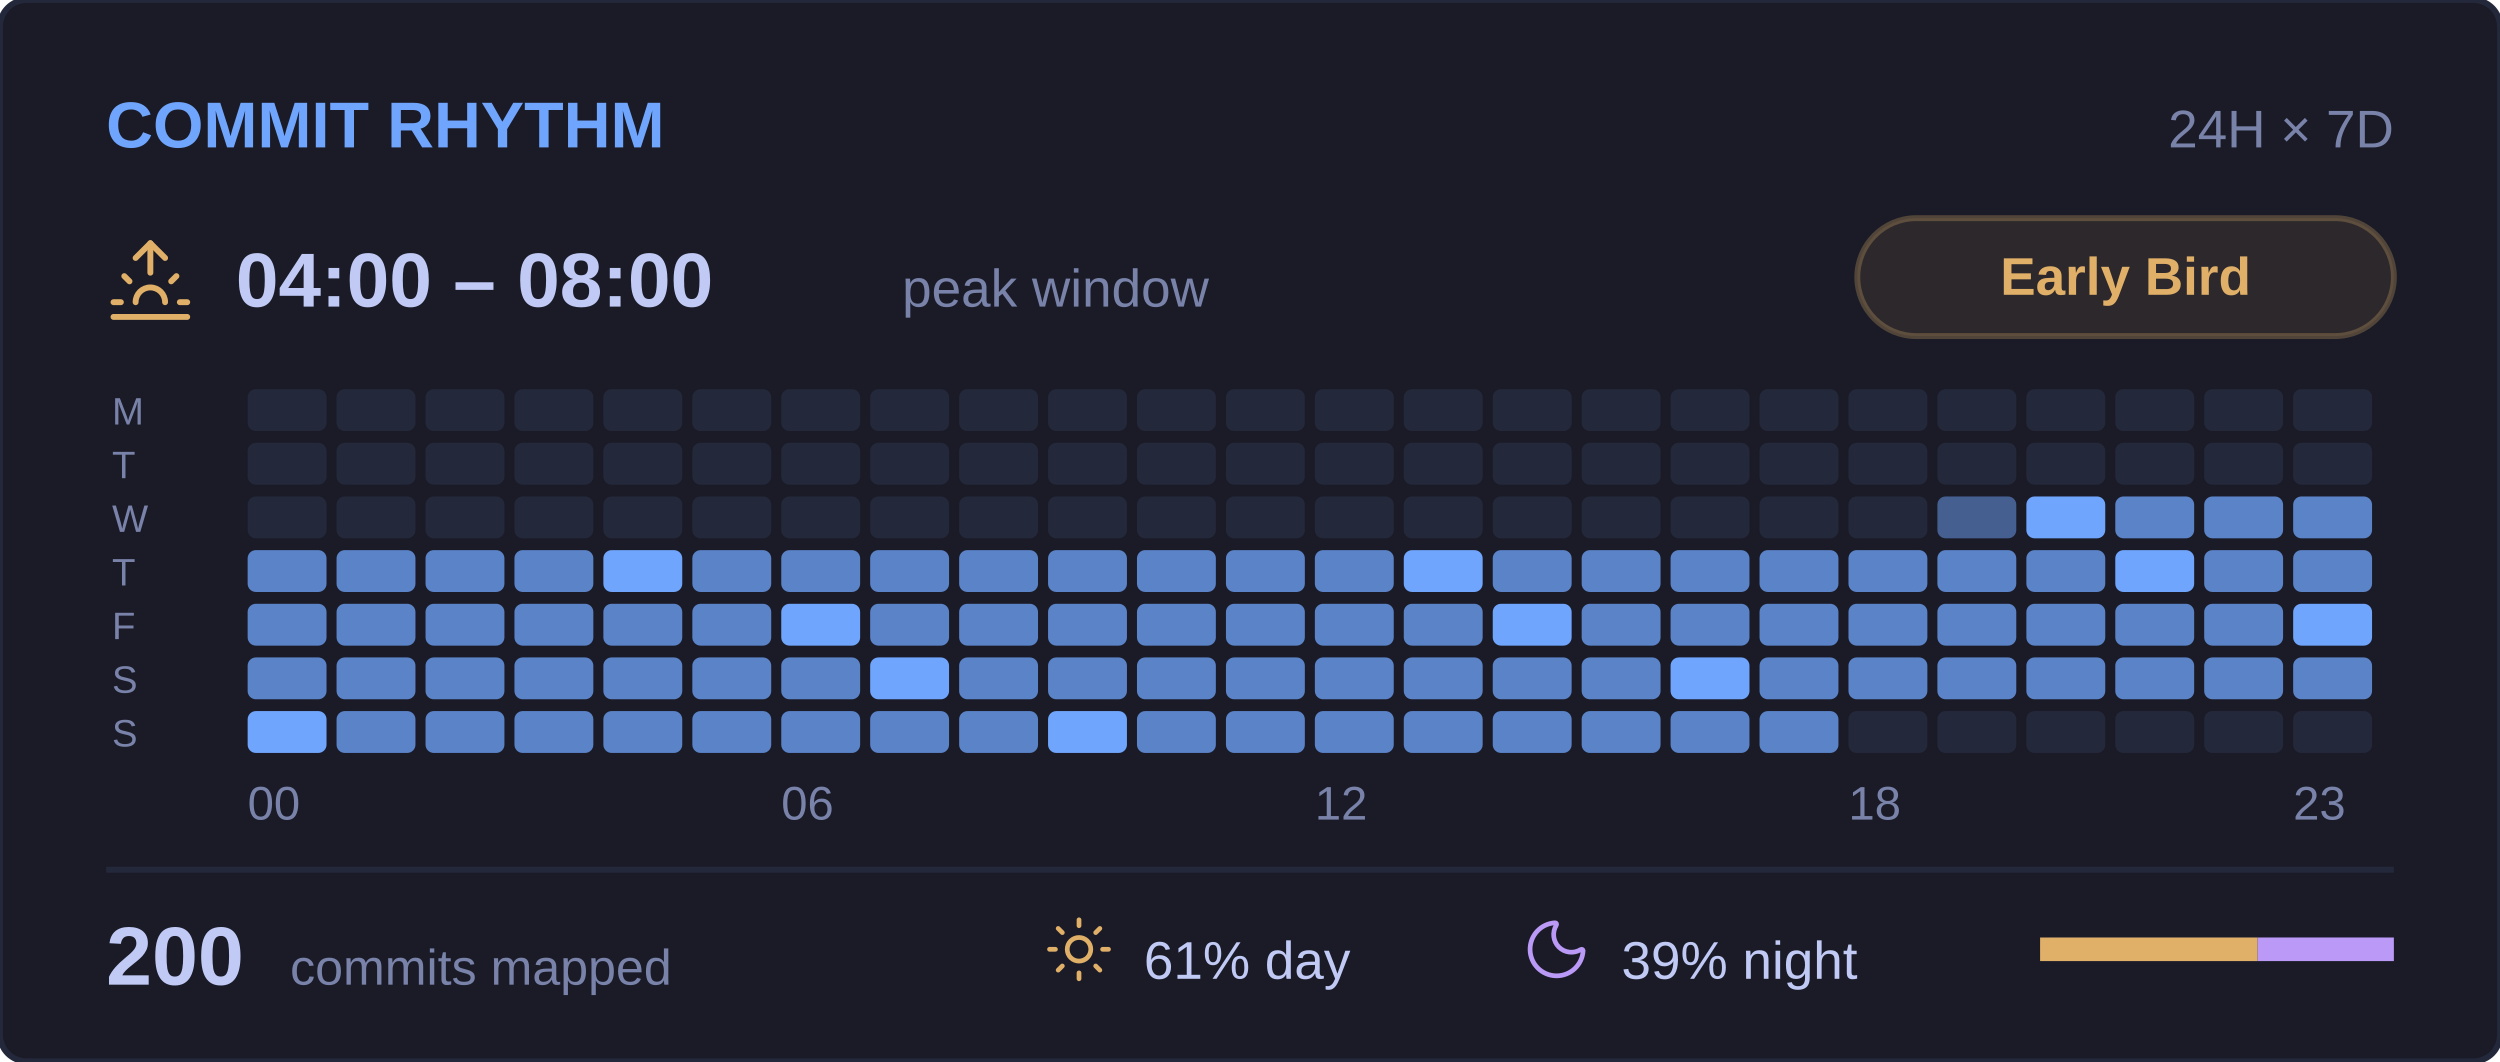
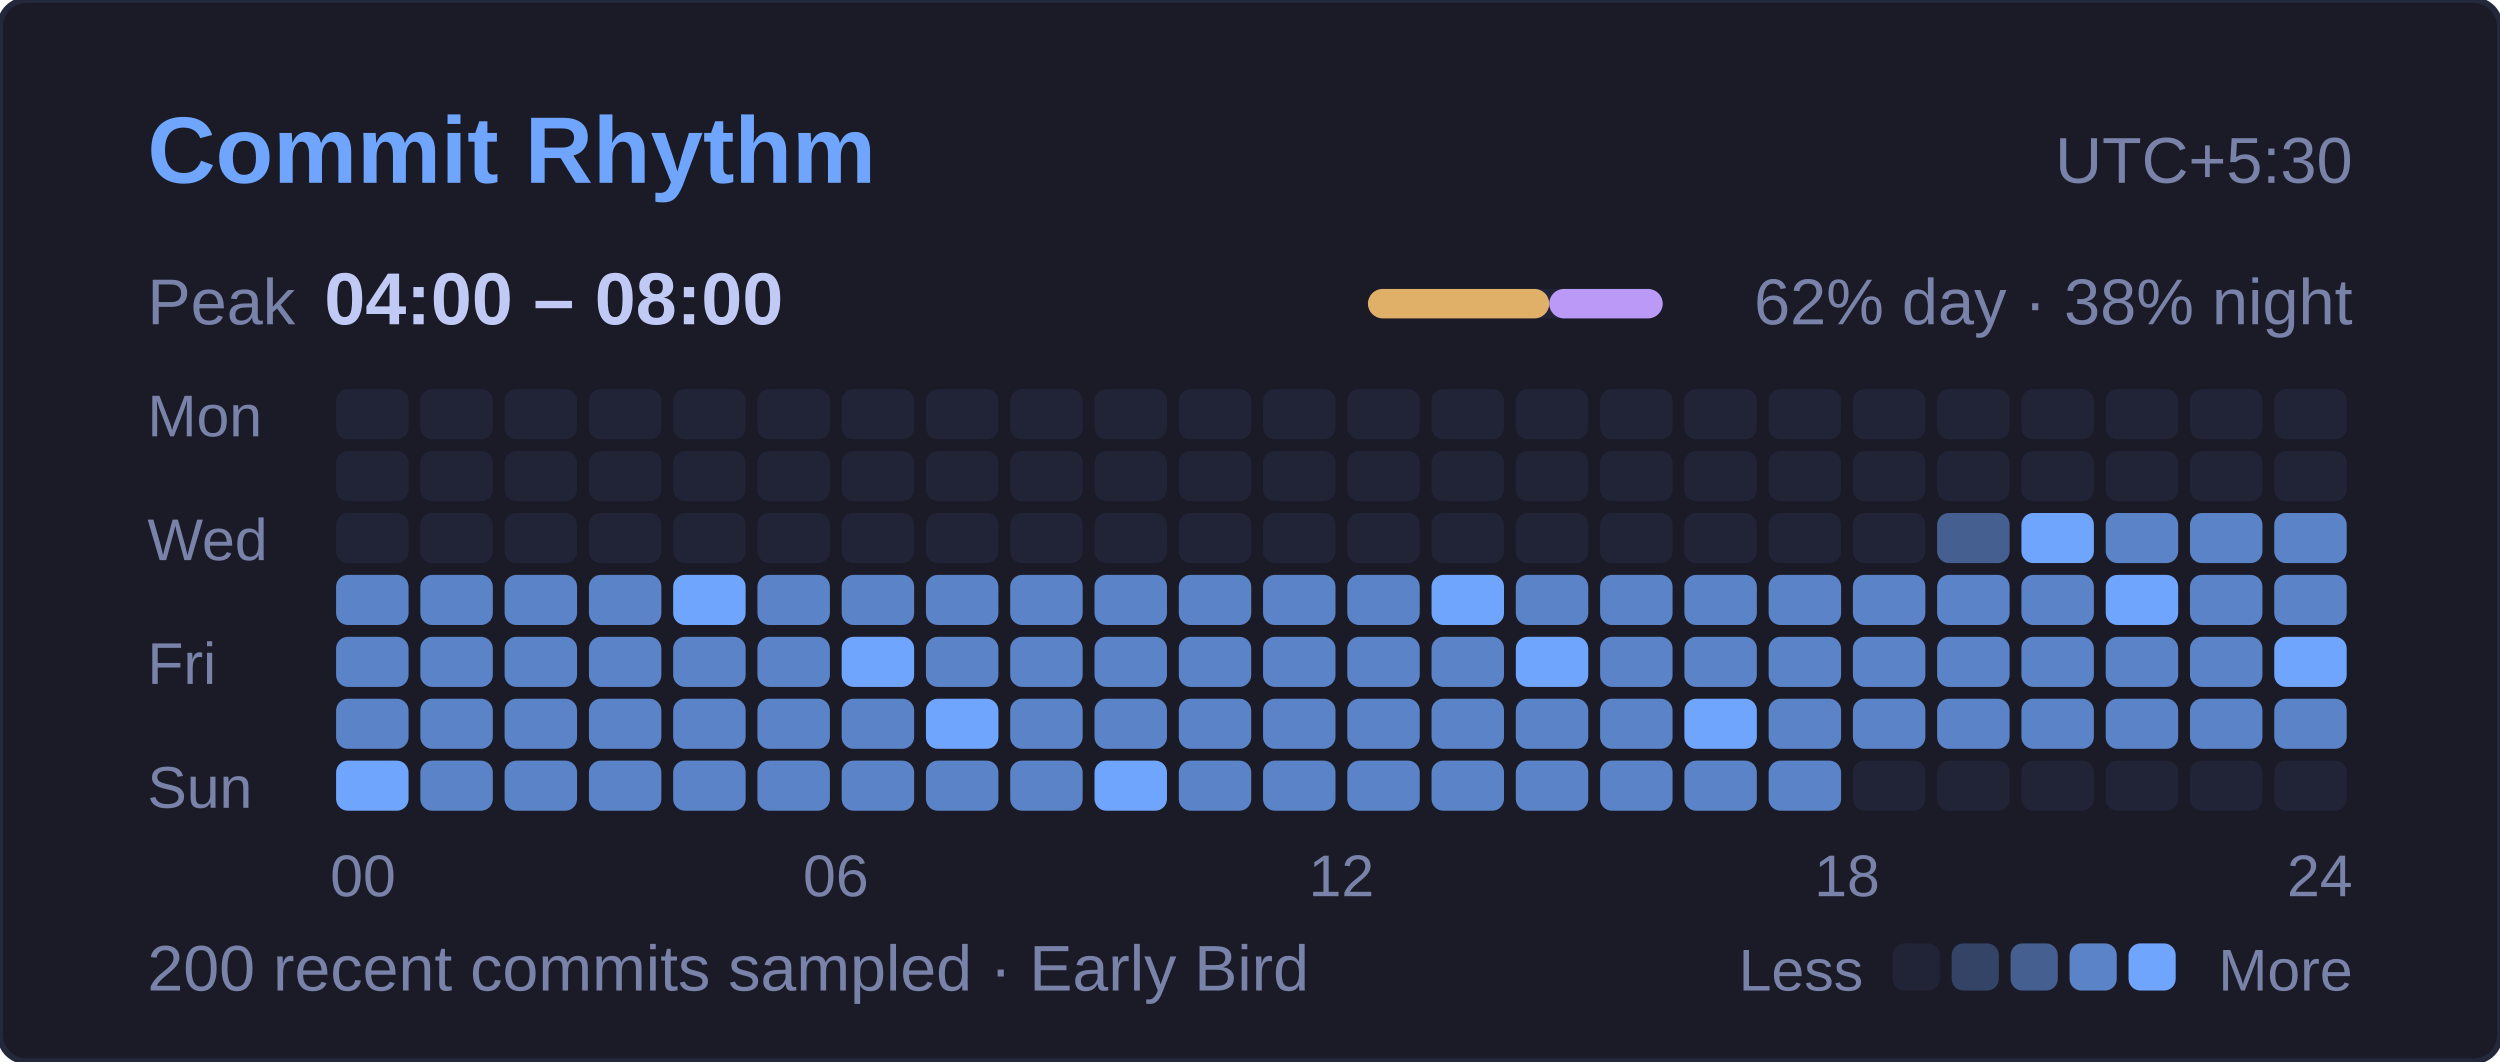
<svg xmlns="http://www.w3.org/2000/svg" viewBox="0 0 424 180" width="424" height="180" role="img">
  <rect width="424" height="180" rx="4.5" fill="#1a1b27" stroke="#24283b" stroke-width="1" />
  <g transform="translate(0 0.000) scale(1)" font-family="-apple-system,BlinkMacSystemFont,'Segoe UI',Arial,sans-serif">
    <g class="card-content">
-       <text x="18.00" y="25.00" font-size="11.00" fill="#70a5fd" font-weight="700" text-anchor="start">COMMIT RHYTHM</text>
-       <text x="406.00" y="25.00" font-size="9.00" fill="#7982a9" font-weight="500" text-anchor="end">24H × 7D</text>
-       <svg x="18.0" y="40.0" width="15.0" height="15.0" viewBox="0 0 24 24" fill="none" stroke="#e0af68" color="#e0af68" stroke-width="1.6" stroke-linecap="round" stroke-linejoin="round">
-         <path d="M12 2v8" />
-         <path d="m4.93 10.93 1.41 1.41" />
-         <path d="M2 18h2" />
-         <path d="M20 18h2" />
-         <path d="m19.07 10.93-1.41 1.41" />
-         <path d="M22 22H2" />
-         <path d="m8 6 4-4 4 4" />
-         <path d="M16 18a4 4 0 0 0-8 0" />
-       </svg>
-       <text x="40.00" y="52.00" font-size="13.00" fill="#c0caf5" font-weight="650" text-anchor="start">04:00 – 08:00</text>
-       <text x="153.00" y="52.00" font-size="9.00" fill="#7982a9" font-weight="500" text-anchor="start">peak window</text>
-       <rect x="315.0" y="37.0" width="91.0" height="20" rx="10" fill="#e0af68" fill-opacity=".09" stroke="#e0af68" stroke-opacity=".28" />
-       <text x="360.50" y="50.00" font-size="9.00" fill="#e0af68" font-weight="600" text-anchor="middle">Early Bird</text>
+       <text x="25.00" y="31.00" font-size="16.00" fill="#70a5fd" font-weight="600" text-anchor="start">Commit Rhythm</text>
+       <text x="399.00" y="31.00" font-size="11.00" fill="#7982a9" font-weight="500" text-anchor="end">UTC+5:30</text>
+       <text x="25.00" y="55.00" font-size="11.00" fill="#7982a9" font-weight="500" text-anchor="start">Peak</text>
+       <text x="55.00" y="55.00" font-size="12.50" fill="#c0caf5" font-weight="600" text-anchor="start">04:00 – 08:00</text>
+       <text x="399.00" y="55.00" font-size="11.00" fill="#7982a9" font-weight="500" text-anchor="end">62% day · 38% night</text>
+       <rect x="232.00" y="49.00" width="50.00" height="5.00" rx="2.5" fill="#212337" fill-opacity="1.000" />
+       <rect x="232.00" y="49.00" width="30.75" height="5.00" rx="2.5" fill="#e0af68" fill-opacity="1.000" />
+       <rect x="262.75" y="49.00" width="19.25" height="5.00" rx="2.5" fill="#bb9af7" fill-opacity="1.000" />
      <g class="rhythm-matrix">
-         <text x="19.00" y="72.00" font-size="6.50" fill="#7982a9" font-weight="500" text-anchor="start">M</text>
-         <rect x="42.00" y="66.00" width="13.38" height="7.10" rx="1.4" fill="#24283b" fill-opacity="1.000" />
-         <rect x="57.08" y="66.00" width="13.38" height="7.10" rx="1.4" fill="#24283b" fill-opacity="1.000" />
-         <rect x="72.17" y="66.00" width="13.38" height="7.10" rx="1.4" fill="#24283b" fill-opacity="1.000" />
-         <rect x="87.25" y="66.00" width="13.38" height="7.10" rx="1.4" fill="#24283b" fill-opacity="1.000" />
-         <rect x="102.33" y="66.00" width="13.38" height="7.10" rx="1.4" fill="#24283b" fill-opacity="1.000" />
-         <rect x="117.42" y="66.00" width="13.38" height="7.10" rx="1.4" fill="#24283b" fill-opacity="1.000" />
-         <rect x="132.50" y="66.00" width="13.38" height="7.10" rx="1.4" fill="#24283b" fill-opacity="1.000" />
-         <rect x="147.58" y="66.00" width="13.38" height="7.10" rx="1.4" fill="#24283b" fill-opacity="1.000" />
-         <rect x="162.67" y="66.00" width="13.38" height="7.10" rx="1.4" fill="#24283b" fill-opacity="1.000" />
-         <rect x="177.75" y="66.00" width="13.38" height="7.10" rx="1.4" fill="#24283b" fill-opacity="1.000" />
-         <rect x="192.83" y="66.00" width="13.38" height="7.10" rx="1.4" fill="#24283b" fill-opacity="1.000" />
-         <rect x="207.92" y="66.00" width="13.38" height="7.10" rx="1.4" fill="#24283b" fill-opacity="1.000" />
-         <rect x="223.00" y="66.00" width="13.38" height="7.10" rx="1.4" fill="#24283b" fill-opacity="1.000" />
-         <rect x="238.08" y="66.00" width="13.38" height="7.10" rx="1.4" fill="#24283b" fill-opacity="1.000" />
-         <rect x="253.17" y="66.00" width="13.38" height="7.10" rx="1.4" fill="#24283b" fill-opacity="1.000" />
-         <rect x="268.25" y="66.00" width="13.38" height="7.10" rx="1.4" fill="#24283b" fill-opacity="1.000" />
-         <rect x="283.33" y="66.00" width="13.38" height="7.10" rx="1.4" fill="#24283b" fill-opacity="1.000" />
-         <rect x="298.42" y="66.00" width="13.38" height="7.10" rx="1.4" fill="#24283b" fill-opacity="1.000" />
-         <rect x="313.50" y="66.00" width="13.38" height="7.10" rx="1.4" fill="#24283b" fill-opacity="1.000" />
-         <rect x="328.58" y="66.00" width="13.38" height="7.10" rx="1.4" fill="#24283b" fill-opacity="1.000" />
-         <rect x="343.67" y="66.00" width="13.38" height="7.10" rx="1.4" fill="#24283b" fill-opacity="1.000" />
-         <rect x="358.75" y="66.00" width="13.38" height="7.10" rx="1.4" fill="#24283b" fill-opacity="1.000" />
-         <rect x="373.83" y="66.00" width="13.38" height="7.10" rx="1.4" fill="#24283b" fill-opacity="1.000" />
-         <rect x="388.92" y="66.00" width="13.38" height="7.10" rx="1.4" fill="#24283b" fill-opacity="1.000" />
-         <text x="19.00" y="81.10" font-size="6.50" fill="#7982a9" font-weight="500" text-anchor="start">T</text>
-         <rect x="42.00" y="75.10" width="13.38" height="7.10" rx="1.4" fill="#24283b" fill-opacity="1.000" />
-         <rect x="57.08" y="75.10" width="13.38" height="7.10" rx="1.4" fill="#24283b" fill-opacity="1.000" />
-         <rect x="72.17" y="75.10" width="13.38" height="7.10" rx="1.4" fill="#24283b" fill-opacity="1.000" />
-         <rect x="87.25" y="75.10" width="13.38" height="7.10" rx="1.4" fill="#24283b" fill-opacity="1.000" />
-         <rect x="102.33" y="75.10" width="13.38" height="7.10" rx="1.4" fill="#24283b" fill-opacity="1.000" />
-         <rect x="117.42" y="75.10" width="13.38" height="7.10" rx="1.4" fill="#24283b" fill-opacity="1.000" />
-         <rect x="132.50" y="75.10" width="13.38" height="7.10" rx="1.4" fill="#24283b" fill-opacity="1.000" />
-         <rect x="147.58" y="75.10" width="13.38" height="7.10" rx="1.4" fill="#24283b" fill-opacity="1.000" />
-         <rect x="162.67" y="75.10" width="13.38" height="7.10" rx="1.4" fill="#24283b" fill-opacity="1.000" />
-         <rect x="177.75" y="75.10" width="13.38" height="7.10" rx="1.4" fill="#24283b" fill-opacity="1.000" />
-         <rect x="192.83" y="75.10" width="13.38" height="7.10" rx="1.4" fill="#24283b" fill-opacity="1.000" />
-         <rect x="207.92" y="75.10" width="13.38" height="7.10" rx="1.4" fill="#24283b" fill-opacity="1.000" />
-         <rect x="223.00" y="75.10" width="13.38" height="7.10" rx="1.4" fill="#24283b" fill-opacity="1.000" />
-         <rect x="238.08" y="75.10" width="13.38" height="7.10" rx="1.4" fill="#24283b" fill-opacity="1.000" />
-         <rect x="253.17" y="75.10" width="13.38" height="7.10" rx="1.4" fill="#24283b" fill-opacity="1.000" />
-         <rect x="268.25" y="75.10" width="13.38" height="7.10" rx="1.4" fill="#24283b" fill-opacity="1.000" />
-         <rect x="283.33" y="75.10" width="13.38" height="7.10" rx="1.4" fill="#24283b" fill-opacity="1.000" />
-         <rect x="298.42" y="75.10" width="13.38" height="7.10" rx="1.4" fill="#24283b" fill-opacity="1.000" />
-         <rect x="313.50" y="75.10" width="13.38" height="7.10" rx="1.4" fill="#24283b" fill-opacity="1.000" />
-         <rect x="328.58" y="75.10" width="13.38" height="7.10" rx="1.4" fill="#24283b" fill-opacity="1.000" />
-         <rect x="343.67" y="75.10" width="13.38" height="7.10" rx="1.4" fill="#24283b" fill-opacity="1.000" />
-         <rect x="358.75" y="75.10" width="13.38" height="7.10" rx="1.4" fill="#24283b" fill-opacity="1.000" />
-         <rect x="373.83" y="75.10" width="13.38" height="7.10" rx="1.4" fill="#24283b" fill-opacity="1.000" />
-         <rect x="388.92" y="75.10" width="13.38" height="7.10" rx="1.4" fill="#24283b" fill-opacity="1.000" />
-         <text x="19.00" y="90.20" font-size="6.50" fill="#7982a9" font-weight="500" text-anchor="start">W</text>
-         <rect x="42.00" y="84.20" width="13.38" height="7.10" rx="1.4" fill="#24283b" fill-opacity="1.000" />
-         <rect x="57.08" y="84.20" width="13.38" height="7.10" rx="1.4" fill="#24283b" fill-opacity="1.000" />
-         <rect x="72.17" y="84.20" width="13.38" height="7.10" rx="1.4" fill="#24283b" fill-opacity="1.000" />
-         <rect x="87.25" y="84.20" width="13.38" height="7.10" rx="1.4" fill="#24283b" fill-opacity="1.000" />
-         <rect x="102.33" y="84.20" width="13.38" height="7.10" rx="1.4" fill="#24283b" fill-opacity="1.000" />
-         <rect x="117.42" y="84.20" width="13.38" height="7.10" rx="1.4" fill="#24283b" fill-opacity="1.000" />
-         <rect x="132.50" y="84.20" width="13.38" height="7.10" rx="1.4" fill="#24283b" fill-opacity="1.000" />
-         <rect x="147.58" y="84.20" width="13.38" height="7.10" rx="1.4" fill="#24283b" fill-opacity="1.000" />
-         <rect x="162.67" y="84.20" width="13.38" height="7.10" rx="1.4" fill="#24283b" fill-opacity="1.000" />
-         <rect x="177.75" y="84.20" width="13.38" height="7.10" rx="1.4" fill="#24283b" fill-opacity="1.000" />
-         <rect x="192.83" y="84.20" width="13.38" height="7.10" rx="1.4" fill="#24283b" fill-opacity="1.000" />
-         <rect x="207.92" y="84.20" width="13.38" height="7.10" rx="1.4" fill="#24283b" fill-opacity="1.000" />
-         <rect x="223.00" y="84.20" width="13.38" height="7.10" rx="1.4" fill="#24283b" fill-opacity="1.000" />
-         <rect x="238.08" y="84.20" width="13.38" height="7.10" rx="1.4" fill="#24283b" fill-opacity="1.000" />
-         <rect x="253.17" y="84.20" width="13.38" height="7.10" rx="1.4" fill="#24283b" fill-opacity="1.000" />
-         <rect x="268.25" y="84.20" width="13.38" height="7.10" rx="1.4" fill="#24283b" fill-opacity="1.000" />
-         <rect x="283.33" y="84.20" width="13.38" height="7.10" rx="1.4" fill="#24283b" fill-opacity="1.000" />
-         <rect x="298.42" y="84.20" width="13.38" height="7.10" rx="1.4" fill="#24283b" fill-opacity="1.000" />
-         <rect x="313.50" y="84.20" width="13.38" height="7.10" rx="1.4" fill="#24283b" fill-opacity="1.000" />
-         <rect x="328.58" y="84.20" width="13.38" height="7.10" rx="1.4" fill="#70a5fd" fill-opacity="0.500" />
-         <rect x="343.67" y="84.20" width="13.38" height="7.10" rx="1.4" fill="#70a5fd" fill-opacity="1.000" />
-         <rect x="358.75" y="84.20" width="13.38" height="7.10" rx="1.4" fill="#70a5fd" fill-opacity="0.750" />
-         <rect x="373.83" y="84.20" width="13.38" height="7.10" rx="1.4" fill="#70a5fd" fill-opacity="0.750" />
-         <rect x="388.92" y="84.20" width="13.38" height="7.10" rx="1.4" fill="#70a5fd" fill-opacity="0.750" />
-         <text x="19.00" y="99.30" font-size="6.50" fill="#7982a9" font-weight="500" text-anchor="start">T</text>
-         <rect x="42.00" y="93.30" width="13.38" height="7.10" rx="1.4" fill="#70a5fd" fill-opacity="0.750" />
-         <rect x="57.08" y="93.30" width="13.38" height="7.10" rx="1.4" fill="#70a5fd" fill-opacity="0.750" />
-         <rect x="72.17" y="93.30" width="13.38" height="7.10" rx="1.4" fill="#70a5fd" fill-opacity="0.750" />
-         <rect x="87.25" y="93.30" width="13.38" height="7.10" rx="1.4" fill="#70a5fd" fill-opacity="0.750" />
-         <rect x="102.33" y="93.30" width="13.38" height="7.10" rx="1.4" fill="#70a5fd" fill-opacity="1.000" />
-         <rect x="117.42" y="93.30" width="13.38" height="7.10" rx="1.4" fill="#70a5fd" fill-opacity="0.750" />
-         <rect x="132.50" y="93.30" width="13.38" height="7.10" rx="1.4" fill="#70a5fd" fill-opacity="0.750" />
-         <rect x="147.58" y="93.30" width="13.38" height="7.10" rx="1.4" fill="#70a5fd" fill-opacity="0.750" />
-         <rect x="162.67" y="93.30" width="13.38" height="7.10" rx="1.4" fill="#70a5fd" fill-opacity="0.750" />
-         <rect x="177.75" y="93.30" width="13.38" height="7.10" rx="1.4" fill="#70a5fd" fill-opacity="0.750" />
-         <rect x="192.83" y="93.30" width="13.38" height="7.10" rx="1.4" fill="#70a5fd" fill-opacity="0.750" />
-         <rect x="207.92" y="93.30" width="13.38" height="7.10" rx="1.4" fill="#70a5fd" fill-opacity="0.750" />
-         <rect x="223.00" y="93.30" width="13.38" height="7.10" rx="1.4" fill="#70a5fd" fill-opacity="0.750" />
-         <rect x="238.08" y="93.30" width="13.38" height="7.10" rx="1.4" fill="#70a5fd" fill-opacity="1.000" />
-         <rect x="253.17" y="93.30" width="13.38" height="7.10" rx="1.4" fill="#70a5fd" fill-opacity="0.750" />
-         <rect x="268.25" y="93.30" width="13.38" height="7.10" rx="1.4" fill="#70a5fd" fill-opacity="0.750" />
-         <rect x="283.33" y="93.30" width="13.38" height="7.10" rx="1.4" fill="#70a5fd" fill-opacity="0.750" />
-         <rect x="298.42" y="93.30" width="13.38" height="7.10" rx="1.4" fill="#70a5fd" fill-opacity="0.750" />
-         <rect x="313.50" y="93.30" width="13.38" height="7.10" rx="1.4" fill="#70a5fd" fill-opacity="0.750" />
-         <rect x="328.58" y="93.30" width="13.38" height="7.10" rx="1.4" fill="#70a5fd" fill-opacity="0.750" />
-         <rect x="343.67" y="93.30" width="13.38" height="7.10" rx="1.4" fill="#70a5fd" fill-opacity="0.750" />
-         <rect x="358.75" y="93.30" width="13.38" height="7.10" rx="1.4" fill="#70a5fd" fill-opacity="1.000" />
-         <rect x="373.83" y="93.30" width="13.38" height="7.10" rx="1.4" fill="#70a5fd" fill-opacity="0.750" />
-         <rect x="388.92" y="93.30" width="13.38" height="7.10" rx="1.4" fill="#70a5fd" fill-opacity="0.750" />
-         <text x="19.00" y="108.40" font-size="6.50" fill="#7982a9" font-weight="500" text-anchor="start">F</text>
-         <rect x="42.00" y="102.40" width="13.38" height="7.10" rx="1.4" fill="#70a5fd" fill-opacity="0.750" />
-         <rect x="57.08" y="102.40" width="13.38" height="7.10" rx="1.4" fill="#70a5fd" fill-opacity="0.750" />
-         <rect x="72.17" y="102.40" width="13.38" height="7.10" rx="1.4" fill="#70a5fd" fill-opacity="0.750" />
-         <rect x="87.25" y="102.40" width="13.38" height="7.10" rx="1.4" fill="#70a5fd" fill-opacity="0.750" />
-         <rect x="102.33" y="102.40" width="13.38" height="7.10" rx="1.4" fill="#70a5fd" fill-opacity="0.750" />
-         <rect x="117.42" y="102.40" width="13.38" height="7.10" rx="1.4" fill="#70a5fd" fill-opacity="0.750" />
-         <rect x="132.50" y="102.40" width="13.38" height="7.10" rx="1.4" fill="#70a5fd" fill-opacity="1.000" />
-         <rect x="147.58" y="102.40" width="13.38" height="7.10" rx="1.4" fill="#70a5fd" fill-opacity="0.750" />
-         <rect x="162.67" y="102.40" width="13.38" height="7.10" rx="1.4" fill="#70a5fd" fill-opacity="0.750" />
-         <rect x="177.75" y="102.40" width="13.38" height="7.10" rx="1.4" fill="#70a5fd" fill-opacity="0.750" />
-         <rect x="192.83" y="102.40" width="13.38" height="7.10" rx="1.4" fill="#70a5fd" fill-opacity="0.750" />
-         <rect x="207.92" y="102.40" width="13.38" height="7.10" rx="1.4" fill="#70a5fd" fill-opacity="0.750" />
-         <rect x="223.00" y="102.40" width="13.38" height="7.10" rx="1.4" fill="#70a5fd" fill-opacity="0.750" />
-         <rect x="238.08" y="102.40" width="13.38" height="7.10" rx="1.4" fill="#70a5fd" fill-opacity="0.750" />
-         <rect x="253.17" y="102.40" width="13.38" height="7.10" rx="1.4" fill="#70a5fd" fill-opacity="1.000" />
-         <rect x="268.25" y="102.40" width="13.38" height="7.10" rx="1.4" fill="#70a5fd" fill-opacity="0.750" />
-         <rect x="283.33" y="102.40" width="13.38" height="7.10" rx="1.4" fill="#70a5fd" fill-opacity="0.750" />
-         <rect x="298.42" y="102.40" width="13.38" height="7.10" rx="1.4" fill="#70a5fd" fill-opacity="0.750" />
-         <rect x="313.50" y="102.40" width="13.38" height="7.10" rx="1.4" fill="#70a5fd" fill-opacity="0.750" />
-         <rect x="328.58" y="102.40" width="13.38" height="7.10" rx="1.4" fill="#70a5fd" fill-opacity="0.750" />
-         <rect x="343.67" y="102.40" width="13.38" height="7.10" rx="1.4" fill="#70a5fd" fill-opacity="0.750" />
-         <rect x="358.75" y="102.40" width="13.38" height="7.10" rx="1.4" fill="#70a5fd" fill-opacity="0.750" />
-         <rect x="373.83" y="102.40" width="13.38" height="7.10" rx="1.4" fill="#70a5fd" fill-opacity="0.750" />
-         <rect x="388.92" y="102.40" width="13.38" height="7.10" rx="1.4" fill="#70a5fd" fill-opacity="1.000" />
-         <text x="19.00" y="117.50" font-size="6.50" fill="#7982a9" font-weight="500" text-anchor="start">S</text>
-         <rect x="42.00" y="111.50" width="13.38" height="7.10" rx="1.4" fill="#70a5fd" fill-opacity="0.750" />
-         <rect x="57.08" y="111.50" width="13.38" height="7.10" rx="1.4" fill="#70a5fd" fill-opacity="0.750" />
-         <rect x="72.17" y="111.50" width="13.38" height="7.10" rx="1.4" fill="#70a5fd" fill-opacity="0.750" />
-         <rect x="87.25" y="111.50" width="13.38" height="7.10" rx="1.4" fill="#70a5fd" fill-opacity="0.750" />
-         <rect x="102.33" y="111.50" width="13.38" height="7.10" rx="1.4" fill="#70a5fd" fill-opacity="0.750" />
-         <rect x="117.42" y="111.50" width="13.38" height="7.10" rx="1.4" fill="#70a5fd" fill-opacity="0.750" />
-         <rect x="132.50" y="111.50" width="13.38" height="7.10" rx="1.4" fill="#70a5fd" fill-opacity="0.750" />
-         <rect x="147.58" y="111.50" width="13.38" height="7.10" rx="1.4" fill="#70a5fd" fill-opacity="1.000" />
-         <rect x="162.67" y="111.50" width="13.38" height="7.10" rx="1.4" fill="#70a5fd" fill-opacity="0.750" />
-         <rect x="177.75" y="111.50" width="13.38" height="7.10" rx="1.4" fill="#70a5fd" fill-opacity="0.750" />
-         <rect x="192.83" y="111.50" width="13.38" height="7.10" rx="1.4" fill="#70a5fd" fill-opacity="0.750" />
-         <rect x="207.92" y="111.50" width="13.38" height="7.10" rx="1.4" fill="#70a5fd" fill-opacity="0.750" />
-         <rect x="223.00" y="111.50" width="13.38" height="7.10" rx="1.4" fill="#70a5fd" fill-opacity="0.750" />
-         <rect x="238.08" y="111.50" width="13.38" height="7.10" rx="1.4" fill="#70a5fd" fill-opacity="0.750" />
-         <rect x="253.17" y="111.50" width="13.38" height="7.10" rx="1.4" fill="#70a5fd" fill-opacity="0.750" />
-         <rect x="268.25" y="111.50" width="13.38" height="7.10" rx="1.4" fill="#70a5fd" fill-opacity="0.750" />
-         <rect x="283.33" y="111.50" width="13.38" height="7.10" rx="1.4" fill="#70a5fd" fill-opacity="1.000" />
-         <rect x="298.42" y="111.50" width="13.38" height="7.10" rx="1.4" fill="#70a5fd" fill-opacity="0.750" />
-         <rect x="313.50" y="111.50" width="13.38" height="7.10" rx="1.4" fill="#70a5fd" fill-opacity="0.750" />
-         <rect x="328.58" y="111.50" width="13.38" height="7.10" rx="1.4" fill="#70a5fd" fill-opacity="0.750" />
-         <rect x="343.67" y="111.50" width="13.38" height="7.10" rx="1.4" fill="#70a5fd" fill-opacity="0.750" />
-         <rect x="358.75" y="111.50" width="13.38" height="7.10" rx="1.4" fill="#70a5fd" fill-opacity="0.750" />
-         <rect x="373.83" y="111.50" width="13.38" height="7.10" rx="1.4" fill="#70a5fd" fill-opacity="0.750" />
-         <rect x="388.92" y="111.50" width="13.38" height="7.10" rx="1.4" fill="#70a5fd" fill-opacity="0.750" />
-         <text x="19.00" y="126.60" font-size="6.50" fill="#7982a9" font-weight="500" text-anchor="start">S</text>
-         <rect x="42.00" y="120.60" width="13.38" height="7.10" rx="1.4" fill="#70a5fd" fill-opacity="1.000" />
-         <rect x="57.08" y="120.60" width="13.38" height="7.10" rx="1.4" fill="#70a5fd" fill-opacity="0.750" />
-         <rect x="72.17" y="120.60" width="13.38" height="7.10" rx="1.4" fill="#70a5fd" fill-opacity="0.750" />
-         <rect x="87.25" y="120.60" width="13.38" height="7.10" rx="1.4" fill="#70a5fd" fill-opacity="0.750" />
-         <rect x="102.33" y="120.60" width="13.38" height="7.10" rx="1.4" fill="#70a5fd" fill-opacity="0.750" />
-         <rect x="117.42" y="120.60" width="13.38" height="7.10" rx="1.4" fill="#70a5fd" fill-opacity="0.750" />
-         <rect x="132.50" y="120.60" width="13.38" height="7.10" rx="1.4" fill="#70a5fd" fill-opacity="0.750" />
-         <rect x="147.58" y="120.60" width="13.38" height="7.10" rx="1.4" fill="#70a5fd" fill-opacity="0.750" />
-         <rect x="162.67" y="120.60" width="13.38" height="7.10" rx="1.4" fill="#70a5fd" fill-opacity="0.750" />
-         <rect x="177.75" y="120.60" width="13.38" height="7.10" rx="1.4" fill="#70a5fd" fill-opacity="1.000" />
-         <rect x="192.83" y="120.60" width="13.38" height="7.10" rx="1.4" fill="#70a5fd" fill-opacity="0.750" />
-         <rect x="207.92" y="120.60" width="13.38" height="7.10" rx="1.4" fill="#70a5fd" fill-opacity="0.750" />
-         <rect x="223.00" y="120.60" width="13.38" height="7.10" rx="1.4" fill="#70a5fd" fill-opacity="0.750" />
-         <rect x="238.08" y="120.60" width="13.38" height="7.10" rx="1.4" fill="#70a5fd" fill-opacity="0.750" />
-         <rect x="253.17" y="120.60" width="13.38" height="7.10" rx="1.4" fill="#70a5fd" fill-opacity="0.750" />
-         <rect x="268.25" y="120.60" width="13.38" height="7.10" rx="1.4" fill="#70a5fd" fill-opacity="0.750" />
-         <rect x="283.33" y="120.60" width="13.38" height="7.10" rx="1.4" fill="#70a5fd" fill-opacity="0.750" />
-         <rect x="298.42" y="120.60" width="13.38" height="7.10" rx="1.4" fill="#70a5fd" fill-opacity="0.750" />
-         <rect x="313.50" y="120.60" width="13.38" height="7.10" rx="1.4" fill="#24283b" fill-opacity="1.000" />
-         <rect x="328.58" y="120.60" width="13.38" height="7.10" rx="1.4" fill="#24283b" fill-opacity="1.000" />
-         <rect x="343.67" y="120.60" width="13.38" height="7.10" rx="1.4" fill="#24283b" fill-opacity="1.000" />
-         <rect x="358.75" y="120.60" width="13.38" height="7.10" rx="1.4" fill="#24283b" fill-opacity="1.000" />
-         <rect x="373.83" y="120.60" width="13.38" height="7.10" rx="1.4" fill="#24283b" fill-opacity="1.000" />
-         <rect x="388.92" y="120.60" width="13.38" height="7.10" rx="1.4" fill="#24283b" fill-opacity="1.000" />
+         <text x="25.00" y="74.00" font-size="10.00" fill="#7982a9" font-weight="500" text-anchor="start">Mon</text>
+         <rect x="57.00" y="66.00" width="12.29" height="8.50" rx="2.0" fill="#212337" fill-opacity="1.000" />
+         <rect x="71.29" y="66.00" width="12.29" height="8.50" rx="2.0" fill="#212337" fill-opacity="1.000" />
+         <rect x="85.58" y="66.00" width="12.29" height="8.50" rx="2.0" fill="#212337" fill-opacity="1.000" />
+         <rect x="99.88" y="66.00" width="12.29" height="8.50" rx="2.0" fill="#212337" fill-opacity="1.000" />
+         <rect x="114.17" y="66.00" width="12.29" height="8.50" rx="2.0" fill="#212337" fill-opacity="1.000" />
+         <rect x="128.46" y="66.00" width="12.29" height="8.50" rx="2.0" fill="#212337" fill-opacity="1.000" />
+         <rect x="142.75" y="66.00" width="12.29" height="8.50" rx="2.0" fill="#212337" fill-opacity="1.000" />
+         <rect x="157.04" y="66.00" width="12.29" height="8.50" rx="2.0" fill="#212337" fill-opacity="1.000" />
+         <rect x="171.33" y="66.00" width="12.29" height="8.50" rx="2.0" fill="#212337" fill-opacity="1.000" />
+         <rect x="185.63" y="66.00" width="12.29" height="8.50" rx="2.0" fill="#212337" fill-opacity="1.000" />
+         <rect x="199.92" y="66.00" width="12.29" height="8.50" rx="2.0" fill="#212337" fill-opacity="1.000" />
+         <rect x="214.21" y="66.00" width="12.29" height="8.50" rx="2.0" fill="#212337" fill-opacity="1.000" />
+         <rect x="228.50" y="66.00" width="12.29" height="8.50" rx="2.0" fill="#212337" fill-opacity="1.000" />
+         <rect x="242.79" y="66.00" width="12.29" height="8.50" rx="2.0" fill="#212337" fill-opacity="1.000" />
+         <rect x="257.08" y="66.00" width="12.29" height="8.50" rx="2.0" fill="#212337" fill-opacity="1.000" />
+         <rect x="271.38" y="66.00" width="12.29" height="8.50" rx="2.0" fill="#212337" fill-opacity="1.000" />
+         <rect x="285.67" y="66.00" width="12.29" height="8.50" rx="2.0" fill="#212337" fill-opacity="1.000" />
+         <rect x="299.96" y="66.00" width="12.29" height="8.50" rx="2.0" fill="#212337" fill-opacity="1.000" />
+         <rect x="314.25" y="66.00" width="12.29" height="8.50" rx="2.0" fill="#212337" fill-opacity="1.000" />
+         <rect x="328.54" y="66.00" width="12.29" height="8.50" rx="2.0" fill="#212337" fill-opacity="1.000" />
+         <rect x="342.83" y="66.00" width="12.29" height="8.50" rx="2.0" fill="#212337" fill-opacity="1.000" />
+         <rect x="357.13" y="66.00" width="12.29" height="8.50" rx="2.0" fill="#212337" fill-opacity="1.000" />
+         <rect x="371.42" y="66.00" width="12.29" height="8.50" rx="2.0" fill="#212337" fill-opacity="1.000" />
+         <rect x="385.71" y="66.00" width="12.29" height="8.50" rx="2.0" fill="#212337" fill-opacity="1.000" />
+         <rect x="57.00" y="76.50" width="12.29" height="8.50" rx="2.0" fill="#212337" fill-opacity="1.000" />
+         <rect x="71.29" y="76.50" width="12.29" height="8.50" rx="2.0" fill="#212337" fill-opacity="1.000" />
+         <rect x="85.58" y="76.50" width="12.29" height="8.50" rx="2.0" fill="#212337" fill-opacity="1.000" />
+         <rect x="99.88" y="76.50" width="12.29" height="8.50" rx="2.0" fill="#212337" fill-opacity="1.000" />
+         <rect x="114.17" y="76.50" width="12.29" height="8.50" rx="2.0" fill="#212337" fill-opacity="1.000" />
+         <rect x="128.46" y="76.50" width="12.29" height="8.50" rx="2.0" fill="#212337" fill-opacity="1.000" />
+         <rect x="142.75" y="76.50" width="12.29" height="8.50" rx="2.0" fill="#212337" fill-opacity="1.000" />
+         <rect x="157.04" y="76.50" width="12.29" height="8.50" rx="2.0" fill="#212337" fill-opacity="1.000" />
+         <rect x="171.33" y="76.50" width="12.29" height="8.50" rx="2.0" fill="#212337" fill-opacity="1.000" />
+         <rect x="185.63" y="76.50" width="12.29" height="8.50" rx="2.0" fill="#212337" fill-opacity="1.000" />
+         <rect x="199.92" y="76.50" width="12.29" height="8.50" rx="2.0" fill="#212337" fill-opacity="1.000" />
+         <rect x="214.21" y="76.50" width="12.29" height="8.50" rx="2.0" fill="#212337" fill-opacity="1.000" />
+         <rect x="228.50" y="76.50" width="12.29" height="8.50" rx="2.0" fill="#212337" fill-opacity="1.000" />
+         <rect x="242.79" y="76.50" width="12.29" height="8.50" rx="2.0" fill="#212337" fill-opacity="1.000" />
+         <rect x="257.08" y="76.50" width="12.29" height="8.50" rx="2.0" fill="#212337" fill-opacity="1.000" />
+         <rect x="271.38" y="76.50" width="12.29" height="8.50" rx="2.0" fill="#212337" fill-opacity="1.000" />
+         <rect x="285.67" y="76.50" width="12.29" height="8.50" rx="2.0" fill="#212337" fill-opacity="1.000" />
+         <rect x="299.96" y="76.50" width="12.29" height="8.50" rx="2.0" fill="#212337" fill-opacity="1.000" />
+         <rect x="314.25" y="76.50" width="12.29" height="8.50" rx="2.0" fill="#212337" fill-opacity="1.000" />
+         <rect x="328.54" y="76.50" width="12.29" height="8.50" rx="2.0" fill="#212337" fill-opacity="1.000" />
+         <rect x="342.83" y="76.50" width="12.29" height="8.50" rx="2.0" fill="#212337" fill-opacity="1.000" />
+         <rect x="357.13" y="76.50" width="12.29" height="8.50" rx="2.0" fill="#212337" fill-opacity="1.000" />
+         <rect x="371.42" y="76.50" width="12.29" height="8.50" rx="2.0" fill="#212337" fill-opacity="1.000" />
+         <rect x="385.71" y="76.50" width="12.29" height="8.50" rx="2.0" fill="#212337" fill-opacity="1.000" />
+         <text x="25.00" y="95.00" font-size="10.00" fill="#7982a9" font-weight="500" text-anchor="start">Wed</text>
+         <rect x="57.00" y="87.00" width="12.29" height="8.50" rx="2.0" fill="#212337" fill-opacity="1.000" />
+         <rect x="71.29" y="87.00" width="12.29" height="8.50" rx="2.0" fill="#212337" fill-opacity="1.000" />
+         <rect x="85.58" y="87.00" width="12.29" height="8.50" rx="2.0" fill="#212337" fill-opacity="1.000" />
+         <rect x="99.88" y="87.00" width="12.29" height="8.50" rx="2.0" fill="#212337" fill-opacity="1.000" />
+         <rect x="114.17" y="87.00" width="12.29" height="8.50" rx="2.0" fill="#212337" fill-opacity="1.000" />
+         <rect x="128.46" y="87.00" width="12.29" height="8.50" rx="2.0" fill="#212337" fill-opacity="1.000" />
+         <rect x="142.75" y="87.00" width="12.29" height="8.50" rx="2.0" fill="#212337" fill-opacity="1.000" />
+         <rect x="157.04" y="87.00" width="12.29" height="8.50" rx="2.0" fill="#212337" fill-opacity="1.000" />
+         <rect x="171.33" y="87.00" width="12.29" height="8.50" rx="2.0" fill="#212337" fill-opacity="1.000" />
+         <rect x="185.63" y="87.00" width="12.29" height="8.50" rx="2.0" fill="#212337" fill-opacity="1.000" />
+         <rect x="199.92" y="87.00" width="12.29" height="8.50" rx="2.0" fill="#212337" fill-opacity="1.000" />
+         <rect x="214.21" y="87.00" width="12.29" height="8.50" rx="2.0" fill="#212337" fill-opacity="1.000" />
+         <rect x="228.50" y="87.00" width="12.29" height="8.50" rx="2.0" fill="#212337" fill-opacity="1.000" />
+         <rect x="242.79" y="87.00" width="12.29" height="8.50" rx="2.0" fill="#212337" fill-opacity="1.000" />
+         <rect x="257.08" y="87.00" width="12.29" height="8.50" rx="2.0" fill="#212337" fill-opacity="1.000" />
+         <rect x="271.38" y="87.00" width="12.29" height="8.50" rx="2.0" fill="#212337" fill-opacity="1.000" />
+         <rect x="285.67" y="87.00" width="12.29" height="8.50" rx="2.0" fill="#212337" fill-opacity="1.000" />
+         <rect x="299.96" y="87.00" width="12.29" height="8.50" rx="2.0" fill="#212337" fill-opacity="1.000" />
+         <rect x="314.25" y="87.00" width="12.29" height="8.50" rx="2.0" fill="#212337" fill-opacity="1.000" />
+         <rect x="328.54" y="87.00" width="12.29" height="8.50" rx="2.0" fill="#70a5fd" fill-opacity="0.500" />
+         <rect x="342.83" y="87.00" width="12.29" height="8.50" rx="2.0" fill="#70a5fd" fill-opacity="1.000" />
+         <rect x="357.13" y="87.00" width="12.29" height="8.50" rx="2.0" fill="#70a5fd" fill-opacity="0.750" />
+         <rect x="371.42" y="87.00" width="12.29" height="8.50" rx="2.0" fill="#70a5fd" fill-opacity="0.750" />
+         <rect x="385.71" y="87.00" width="12.29" height="8.50" rx="2.0" fill="#70a5fd" fill-opacity="0.750" />
+         <rect x="57.00" y="97.50" width="12.29" height="8.50" rx="2.0" fill="#70a5fd" fill-opacity="0.750" />
+         <rect x="71.29" y="97.50" width="12.29" height="8.50" rx="2.0" fill="#70a5fd" fill-opacity="0.750" />
+         <rect x="85.58" y="97.50" width="12.29" height="8.50" rx="2.0" fill="#70a5fd" fill-opacity="0.750" />
+         <rect x="99.88" y="97.50" width="12.29" height="8.50" rx="2.0" fill="#70a5fd" fill-opacity="0.750" />
+         <rect x="114.17" y="97.50" width="12.29" height="8.50" rx="2.0" fill="#70a5fd" fill-opacity="1.000" />
+         <rect x="128.46" y="97.50" width="12.29" height="8.50" rx="2.0" fill="#70a5fd" fill-opacity="0.750" />
+         <rect x="142.75" y="97.50" width="12.29" height="8.50" rx="2.0" fill="#70a5fd" fill-opacity="0.750" />
+         <rect x="157.04" y="97.50" width="12.29" height="8.50" rx="2.0" fill="#70a5fd" fill-opacity="0.750" />
+         <rect x="171.33" y="97.50" width="12.29" height="8.50" rx="2.0" fill="#70a5fd" fill-opacity="0.750" />
+         <rect x="185.63" y="97.50" width="12.29" height="8.50" rx="2.0" fill="#70a5fd" fill-opacity="0.750" />
+         <rect x="199.92" y="97.50" width="12.29" height="8.50" rx="2.0" fill="#70a5fd" fill-opacity="0.750" />
+         <rect x="214.21" y="97.50" width="12.29" height="8.50" rx="2.0" fill="#70a5fd" fill-opacity="0.750" />
+         <rect x="228.50" y="97.50" width="12.29" height="8.50" rx="2.0" fill="#70a5fd" fill-opacity="0.750" />
+         <rect x="242.79" y="97.50" width="12.29" height="8.50" rx="2.0" fill="#70a5fd" fill-opacity="1.000" />
+         <rect x="257.08" y="97.50" width="12.29" height="8.50" rx="2.0" fill="#70a5fd" fill-opacity="0.750" />
+         <rect x="271.38" y="97.50" width="12.29" height="8.50" rx="2.0" fill="#70a5fd" fill-opacity="0.750" />
+         <rect x="285.67" y="97.50" width="12.29" height="8.50" rx="2.0" fill="#70a5fd" fill-opacity="0.750" />
+         <rect x="299.96" y="97.50" width="12.29" height="8.50" rx="2.0" fill="#70a5fd" fill-opacity="0.750" />
+         <rect x="314.25" y="97.50" width="12.29" height="8.50" rx="2.0" fill="#70a5fd" fill-opacity="0.750" />
+         <rect x="328.54" y="97.50" width="12.29" height="8.50" rx="2.0" fill="#70a5fd" fill-opacity="0.750" />
+         <rect x="342.83" y="97.50" width="12.29" height="8.50" rx="2.0" fill="#70a5fd" fill-opacity="0.750" />
+         <rect x="357.13" y="97.50" width="12.29" height="8.50" rx="2.0" fill="#70a5fd" fill-opacity="1.000" />
+         <rect x="371.42" y="97.50" width="12.29" height="8.50" rx="2.0" fill="#70a5fd" fill-opacity="0.750" />
+         <rect x="385.71" y="97.50" width="12.29" height="8.50" rx="2.0" fill="#70a5fd" fill-opacity="0.750" />
+         <text x="25.00" y="116.00" font-size="10.00" fill="#7982a9" font-weight="500" text-anchor="start">Fri</text>
+         <rect x="57.00" y="108.00" width="12.29" height="8.50" rx="2.0" fill="#70a5fd" fill-opacity="0.750" />
+         <rect x="71.29" y="108.00" width="12.29" height="8.50" rx="2.0" fill="#70a5fd" fill-opacity="0.750" />
+         <rect x="85.58" y="108.00" width="12.29" height="8.50" rx="2.0" fill="#70a5fd" fill-opacity="0.750" />
+         <rect x="99.88" y="108.00" width="12.29" height="8.50" rx="2.0" fill="#70a5fd" fill-opacity="0.750" />
+         <rect x="114.17" y="108.00" width="12.29" height="8.50" rx="2.0" fill="#70a5fd" fill-opacity="0.750" />
+         <rect x="128.46" y="108.00" width="12.29" height="8.50" rx="2.0" fill="#70a5fd" fill-opacity="0.750" />
+         <rect x="142.75" y="108.00" width="12.29" height="8.50" rx="2.0" fill="#70a5fd" fill-opacity="1.000" />
+         <rect x="157.04" y="108.00" width="12.29" height="8.50" rx="2.0" fill="#70a5fd" fill-opacity="0.750" />
+         <rect x="171.33" y="108.00" width="12.29" height="8.50" rx="2.0" fill="#70a5fd" fill-opacity="0.750" />
+         <rect x="185.63" y="108.00" width="12.29" height="8.50" rx="2.0" fill="#70a5fd" fill-opacity="0.750" />
+         <rect x="199.92" y="108.00" width="12.29" height="8.50" rx="2.0" fill="#70a5fd" fill-opacity="0.750" />
+         <rect x="214.21" y="108.00" width="12.29" height="8.50" rx="2.0" fill="#70a5fd" fill-opacity="0.750" />
+         <rect x="228.50" y="108.00" width="12.29" height="8.50" rx="2.0" fill="#70a5fd" fill-opacity="0.750" />
+         <rect x="242.79" y="108.00" width="12.29" height="8.50" rx="2.0" fill="#70a5fd" fill-opacity="0.750" />
+         <rect x="257.08" y="108.00" width="12.29" height="8.50" rx="2.0" fill="#70a5fd" fill-opacity="1.000" />
+         <rect x="271.38" y="108.00" width="12.29" height="8.50" rx="2.0" fill="#70a5fd" fill-opacity="0.750" />
+         <rect x="285.67" y="108.00" width="12.29" height="8.50" rx="2.0" fill="#70a5fd" fill-opacity="0.750" />
+         <rect x="299.96" y="108.00" width="12.29" height="8.50" rx="2.0" fill="#70a5fd" fill-opacity="0.750" />
+         <rect x="314.25" y="108.00" width="12.29" height="8.50" rx="2.0" fill="#70a5fd" fill-opacity="0.750" />
+         <rect x="328.54" y="108.00" width="12.29" height="8.50" rx="2.0" fill="#70a5fd" fill-opacity="0.750" />
+         <rect x="342.83" y="108.00" width="12.29" height="8.50" rx="2.0" fill="#70a5fd" fill-opacity="0.750" />
+         <rect x="357.13" y="108.00" width="12.29" height="8.50" rx="2.0" fill="#70a5fd" fill-opacity="0.750" />
+         <rect x="371.42" y="108.00" width="12.29" height="8.50" rx="2.0" fill="#70a5fd" fill-opacity="0.750" />
+         <rect x="385.71" y="108.00" width="12.29" height="8.50" rx="2.0" fill="#70a5fd" fill-opacity="1.000" />
+         <rect x="57.00" y="118.50" width="12.29" height="8.50" rx="2.0" fill="#70a5fd" fill-opacity="0.750" />
+         <rect x="71.29" y="118.50" width="12.29" height="8.50" rx="2.0" fill="#70a5fd" fill-opacity="0.750" />
+         <rect x="85.58" y="118.50" width="12.29" height="8.50" rx="2.0" fill="#70a5fd" fill-opacity="0.750" />
+         <rect x="99.88" y="118.50" width="12.29" height="8.50" rx="2.0" fill="#70a5fd" fill-opacity="0.750" />
+         <rect x="114.17" y="118.50" width="12.29" height="8.50" rx="2.0" fill="#70a5fd" fill-opacity="0.750" />
+         <rect x="128.46" y="118.50" width="12.29" height="8.50" rx="2.0" fill="#70a5fd" fill-opacity="0.750" />
+         <rect x="142.75" y="118.50" width="12.29" height="8.50" rx="2.0" fill="#70a5fd" fill-opacity="0.750" />
+         <rect x="157.04" y="118.50" width="12.29" height="8.50" rx="2.0" fill="#70a5fd" fill-opacity="1.000" />
+         <rect x="171.33" y="118.50" width="12.29" height="8.50" rx="2.0" fill="#70a5fd" fill-opacity="0.750" />
+         <rect x="185.63" y="118.50" width="12.29" height="8.50" rx="2.0" fill="#70a5fd" fill-opacity="0.750" />
+         <rect x="199.92" y="118.50" width="12.29" height="8.50" rx="2.0" fill="#70a5fd" fill-opacity="0.750" />
+         <rect x="214.21" y="118.50" width="12.29" height="8.50" rx="2.0" fill="#70a5fd" fill-opacity="0.750" />
+         <rect x="228.50" y="118.50" width="12.29" height="8.50" rx="2.0" fill="#70a5fd" fill-opacity="0.750" />
+         <rect x="242.79" y="118.50" width="12.29" height="8.50" rx="2.0" fill="#70a5fd" fill-opacity="0.750" />
+         <rect x="257.08" y="118.50" width="12.29" height="8.50" rx="2.0" fill="#70a5fd" fill-opacity="0.750" />
+         <rect x="271.38" y="118.50" width="12.29" height="8.50" rx="2.0" fill="#70a5fd" fill-opacity="0.750" />
+         <rect x="285.67" y="118.50" width="12.29" height="8.50" rx="2.0" fill="#70a5fd" fill-opacity="1.000" />
+         <rect x="299.96" y="118.50" width="12.29" height="8.50" rx="2.0" fill="#70a5fd" fill-opacity="0.750" />
+         <rect x="314.25" y="118.50" width="12.29" height="8.50" rx="2.0" fill="#70a5fd" fill-opacity="0.750" />
+         <rect x="328.54" y="118.50" width="12.29" height="8.50" rx="2.0" fill="#70a5fd" fill-opacity="0.750" />
+         <rect x="342.83" y="118.50" width="12.29" height="8.50" rx="2.0" fill="#70a5fd" fill-opacity="0.750" />
+         <rect x="357.13" y="118.50" width="12.29" height="8.50" rx="2.0" fill="#70a5fd" fill-opacity="0.750" />
+         <rect x="371.42" y="118.50" width="12.29" height="8.50" rx="2.0" fill="#70a5fd" fill-opacity="0.750" />
+         <rect x="385.71" y="118.50" width="12.29" height="8.50" rx="2.0" fill="#70a5fd" fill-opacity="0.750" />
+         <text x="25.00" y="137.00" font-size="10.00" fill="#7982a9" font-weight="500" text-anchor="start">Sun</text>
+         <rect x="57.00" y="129.00" width="12.29" height="8.50" rx="2.0" fill="#70a5fd" fill-opacity="1.000" />
+         <rect x="71.29" y="129.00" width="12.29" height="8.50" rx="2.0" fill="#70a5fd" fill-opacity="0.750" />
+         <rect x="85.58" y="129.00" width="12.29" height="8.50" rx="2.0" fill="#70a5fd" fill-opacity="0.750" />
+         <rect x="99.88" y="129.00" width="12.29" height="8.50" rx="2.0" fill="#70a5fd" fill-opacity="0.750" />
+         <rect x="114.17" y="129.00" width="12.29" height="8.50" rx="2.0" fill="#70a5fd" fill-opacity="0.750" />
+         <rect x="128.46" y="129.00" width="12.29" height="8.50" rx="2.0" fill="#70a5fd" fill-opacity="0.750" />
+         <rect x="142.75" y="129.00" width="12.29" height="8.50" rx="2.0" fill="#70a5fd" fill-opacity="0.750" />
+         <rect x="157.04" y="129.00" width="12.29" height="8.50" rx="2.0" fill="#70a5fd" fill-opacity="0.750" />
+         <rect x="171.33" y="129.00" width="12.29" height="8.50" rx="2.0" fill="#70a5fd" fill-opacity="0.750" />
+         <rect x="185.63" y="129.00" width="12.29" height="8.50" rx="2.0" fill="#70a5fd" fill-opacity="1.000" />
+         <rect x="199.92" y="129.00" width="12.29" height="8.50" rx="2.0" fill="#70a5fd" fill-opacity="0.750" />
+         <rect x="214.21" y="129.00" width="12.29" height="8.50" rx="2.0" fill="#70a5fd" fill-opacity="0.750" />
+         <rect x="228.50" y="129.00" width="12.29" height="8.50" rx="2.0" fill="#70a5fd" fill-opacity="0.750" />
+         <rect x="242.79" y="129.00" width="12.29" height="8.50" rx="2.0" fill="#70a5fd" fill-opacity="0.750" />
+         <rect x="257.08" y="129.00" width="12.29" height="8.50" rx="2.0" fill="#70a5fd" fill-opacity="0.750" />
+         <rect x="271.38" y="129.00" width="12.29" height="8.50" rx="2.0" fill="#70a5fd" fill-opacity="0.750" />
+         <rect x="285.67" y="129.00" width="12.29" height="8.50" rx="2.0" fill="#70a5fd" fill-opacity="0.750" />
+         <rect x="299.96" y="129.00" width="12.29" height="8.50" rx="2.0" fill="#70a5fd" fill-opacity="0.750" />
+         <rect x="314.25" y="129.00" width="12.29" height="8.50" rx="2.0" fill="#212337" fill-opacity="1.000" />
+         <rect x="328.54" y="129.00" width="12.29" height="8.50" rx="2.0" fill="#212337" fill-opacity="1.000" />
+         <rect x="342.83" y="129.00" width="12.29" height="8.50" rx="2.0" fill="#212337" fill-opacity="1.000" />
+         <rect x="357.13" y="129.00" width="12.29" height="8.50" rx="2.0" fill="#212337" fill-opacity="1.000" />
+         <rect x="371.42" y="129.00" width="12.29" height="8.50" rx="2.0" fill="#212337" fill-opacity="1.000" />
+         <rect x="385.71" y="129.00" width="12.29" height="8.50" rx="2.0" fill="#212337" fill-opacity="1.000" />
      </g>
-       <text x="42.00" y="139.00" font-size="8.00" fill="#7982a9" font-weight="500" text-anchor="start">00</text>
-       <text x="132.50" y="139.00" font-size="8.00" fill="#7982a9" font-weight="500" text-anchor="start">06</text>
-       <text x="223.00" y="139.00" font-size="8.00" fill="#7982a9" font-weight="500" text-anchor="start">12</text>
-       <text x="313.50" y="139.00" font-size="8.00" fill="#7982a9" font-weight="500" text-anchor="start">18</text>
-       <text x="388.92" y="139.00" font-size="8.00" fill="#7982a9" font-weight="500" text-anchor="start">23</text>
-       <rect x="18.00" y="147.00" width="388.00" height="1.00" rx="0.0" fill="#24283b" fill-opacity="1.000" />
-       <text x="18.00" y="167.00" font-size="14.00" fill="#c0caf5" font-weight="650" text-anchor="start">200</text>
-       <text x="49.20" y="167.00" font-size="8.50" fill="#7982a9" font-weight="500" text-anchor="start">commits mapped</text>
-       <svg x="177.0" y="155.0" width="12.0" height="12.0" viewBox="0 0 24 24" fill="none" stroke="#e0af68" color="#e0af68" stroke-width="1.6" stroke-linecap="round" stroke-linejoin="round">
-         <circle cx="12" cy="12" r="4" />
-         <path d="M12 2v2" />
-         <path d="M12 20v2" />
-         <path d="m4.93 4.93 1.41 1.41" />
-         <path d="m17.66 17.66 1.41 1.41" />
-         <path d="M2 12h2" />
-         <path d="M20 12h2" />
-         <path d="m6.34 17.66-1.41 1.41" />
-         <path d="m19.07 4.93-1.41 1.41" />
-       </svg>
-       <text x="194.00" y="166.00" font-size="9.00" fill="#c0caf5" font-weight="500" text-anchor="start">61% day</text>
-       <svg x="258.0" y="155.0" width="12.0" height="12.0" viewBox="0 0 24 24" fill="none" stroke="#bb9af7" color="#bb9af7" stroke-width="1.6" stroke-linecap="round" stroke-linejoin="round">
-         <path d="M20.985 12.486a9 9 0 1 1-9.473-9.472c.405-.022.617.46.402.803a6 6 0 0 0 8.268 8.268c.344-.215.825-.004.803.401" />
-       </svg>
-       <text x="275.00" y="166.00" font-size="9.00" fill="#c0caf5" font-weight="500" text-anchor="start">39% night</text>
-       <rect x="346.00" y="159.00" width="60.00" height="4.00" rx="2.0" fill="#24283b" fill-opacity="1.000" />
-       <rect x="346.00" y="159.00" width="36.90" height="4.00" rx="0.0" fill="#e0af68" fill-opacity="1.000" />
-       <rect x="382.90" y="159.00" width="23.10" height="4.00" rx="0.0" fill="#bb9af7" fill-opacity="1.000" />
+       <text x="56.00" y="152.00" font-size="10.00" fill="#7982a9" font-weight="500" text-anchor="start">00</text>
+       <text x="141.75" y="152.00" font-size="10.00" fill="#7982a9" font-weight="500" text-anchor="middle">06</text>
+       <text x="227.50" y="152.00" font-size="10.00" fill="#7982a9" font-weight="500" text-anchor="middle">12</text>
+       <text x="313.25" y="152.00" font-size="10.00" fill="#7982a9" font-weight="500" text-anchor="middle">18</text>
+       <text x="399.00" y="152.00" font-size="10.00" fill="#7982a9" font-weight="500" text-anchor="end">24</text>
+       <text x="25.00" y="168.00" font-size="10.94" fill="#7982a9" font-weight="500" text-anchor="start">200 recent commits sampled · Early Bird</text>
+       <text x="316.00" y="168.00" font-size="10.00" fill="#7982a9" font-weight="500" text-anchor="end">Less</text>
+       <rect x="321.00" y="160.00" width="8.00" height="8.00" rx="2.0" fill="#212337" fill-opacity="1.000" />
+       <rect x="331.00" y="160.00" width="8.00" height="8.00" rx="2.0" fill="#70a5fd" fill-opacity="0.300" />
+       <rect x="341.00" y="160.00" width="8.00" height="8.00" rx="2.0" fill="#70a5fd" fill-opacity="0.500" />
+       <rect x="351.00" y="160.00" width="8.00" height="8.00" rx="2.0" fill="#70a5fd" fill-opacity="0.750" />
+       <rect x="361.00" y="160.00" width="8.00" height="8.00" rx="2.0" fill="#70a5fd" fill-opacity="1.000" />
+       <text x="399.00" y="168.00" font-size="10.00" fill="#7982a9" font-weight="500" text-anchor="end">More</text>
    </g>
  </g>
</svg>
